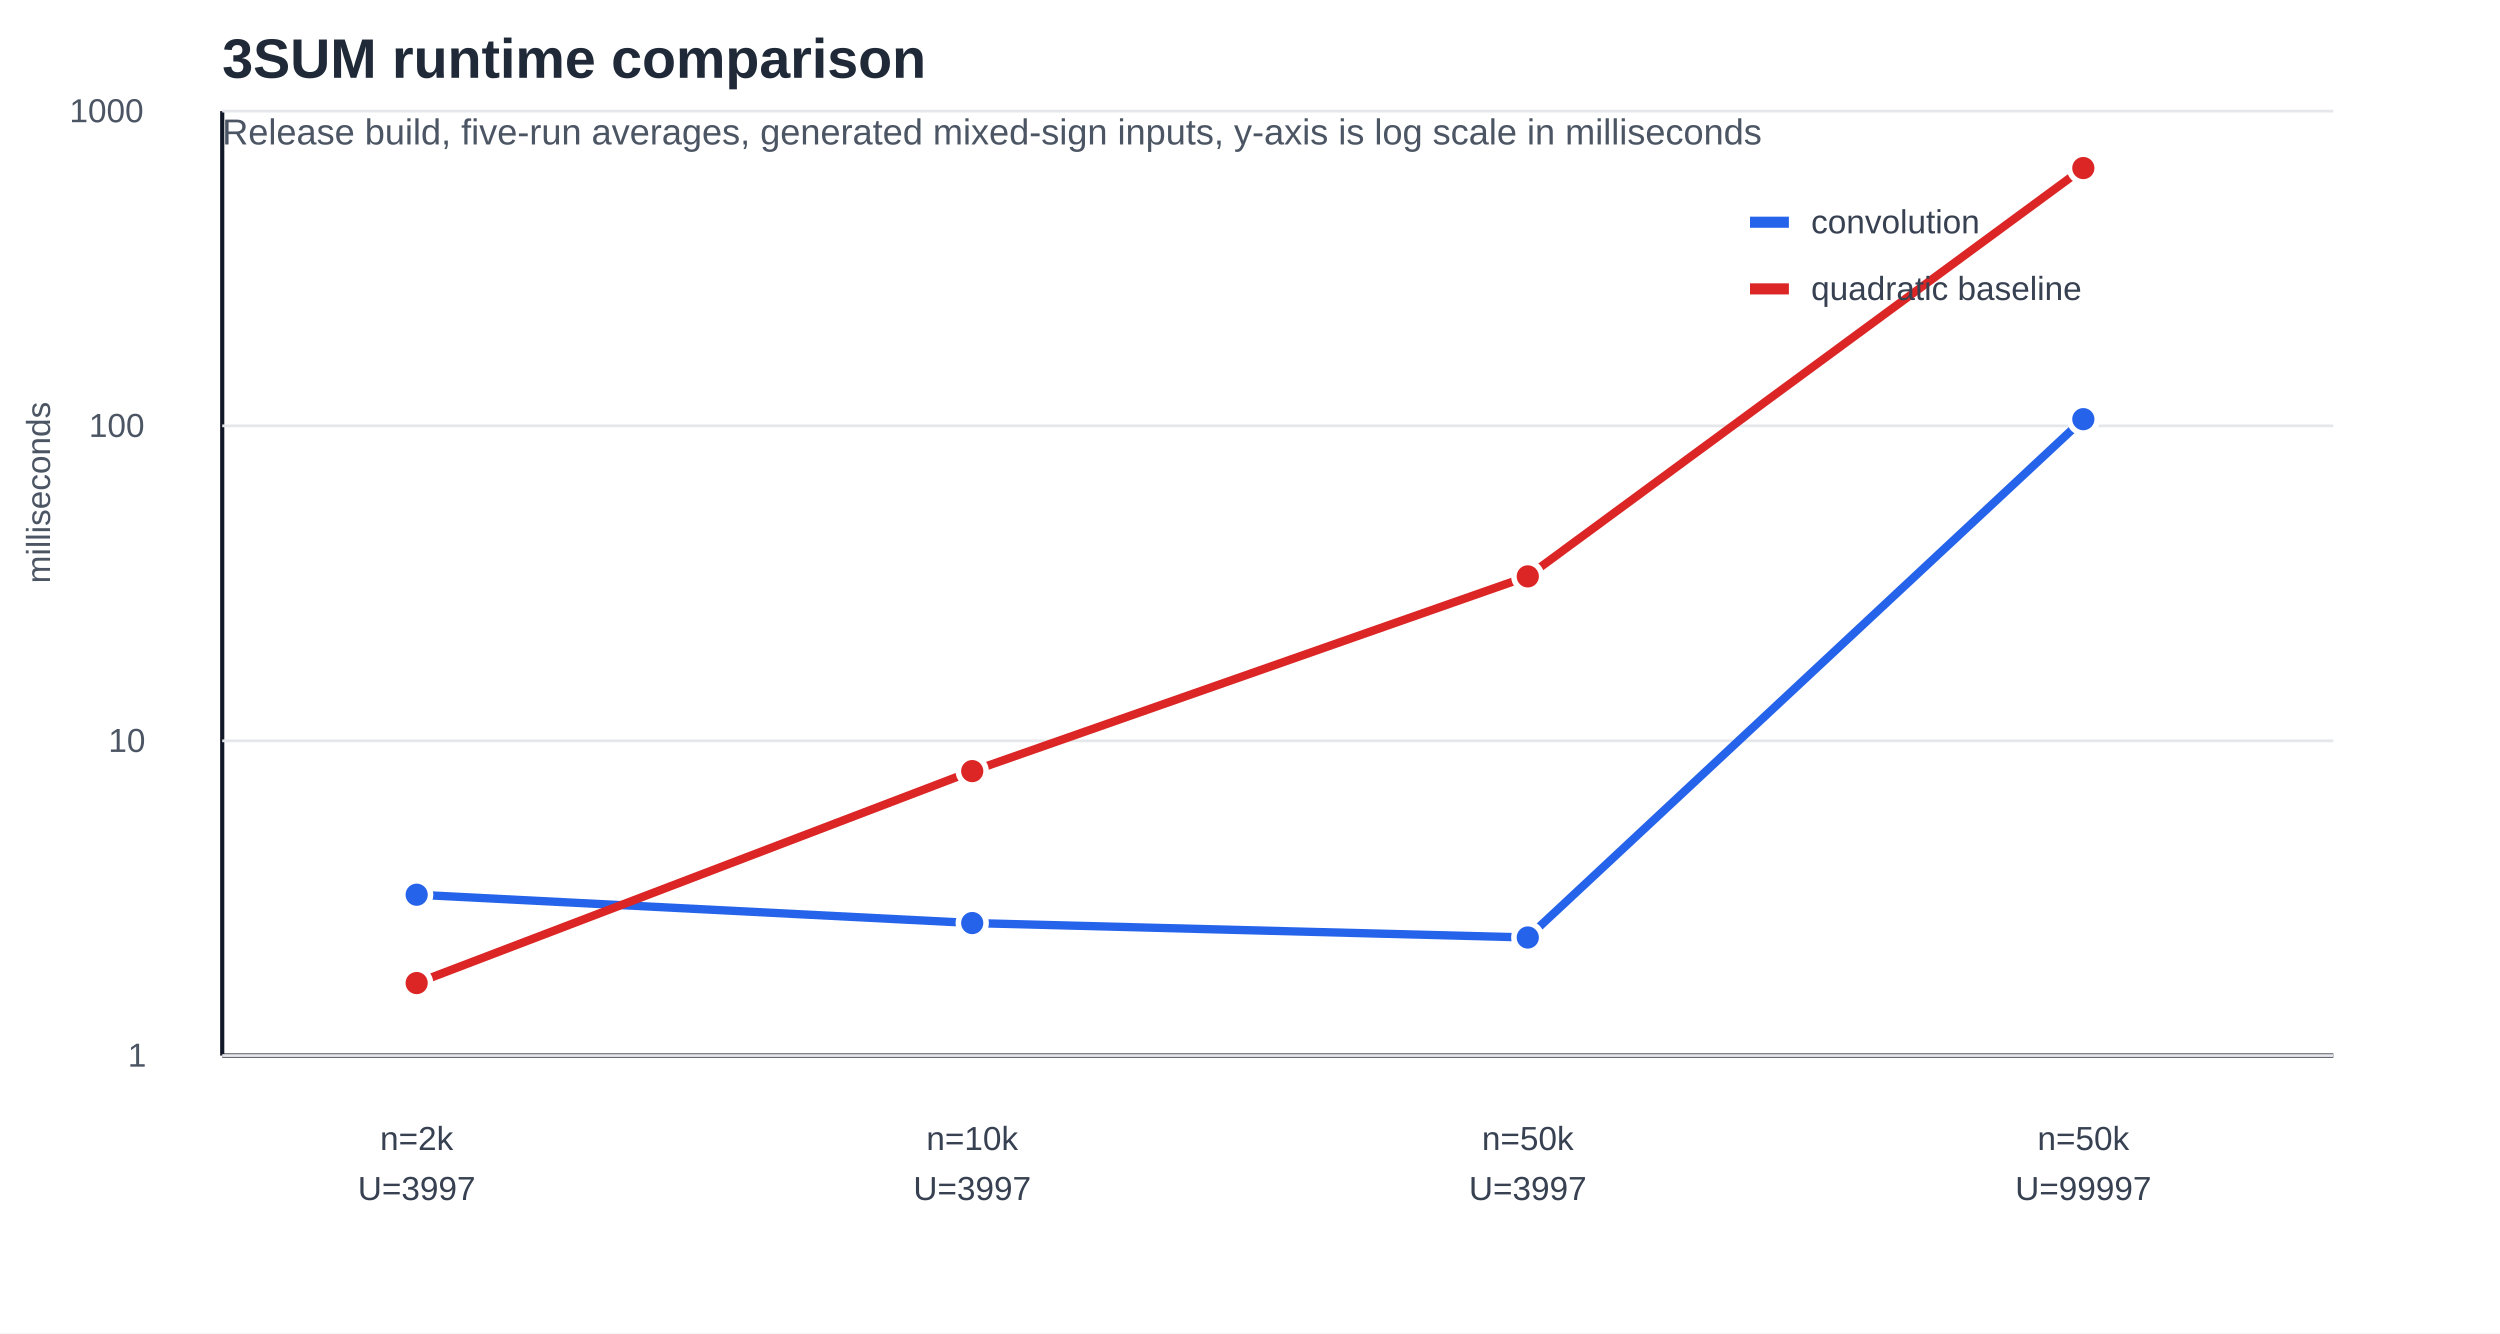
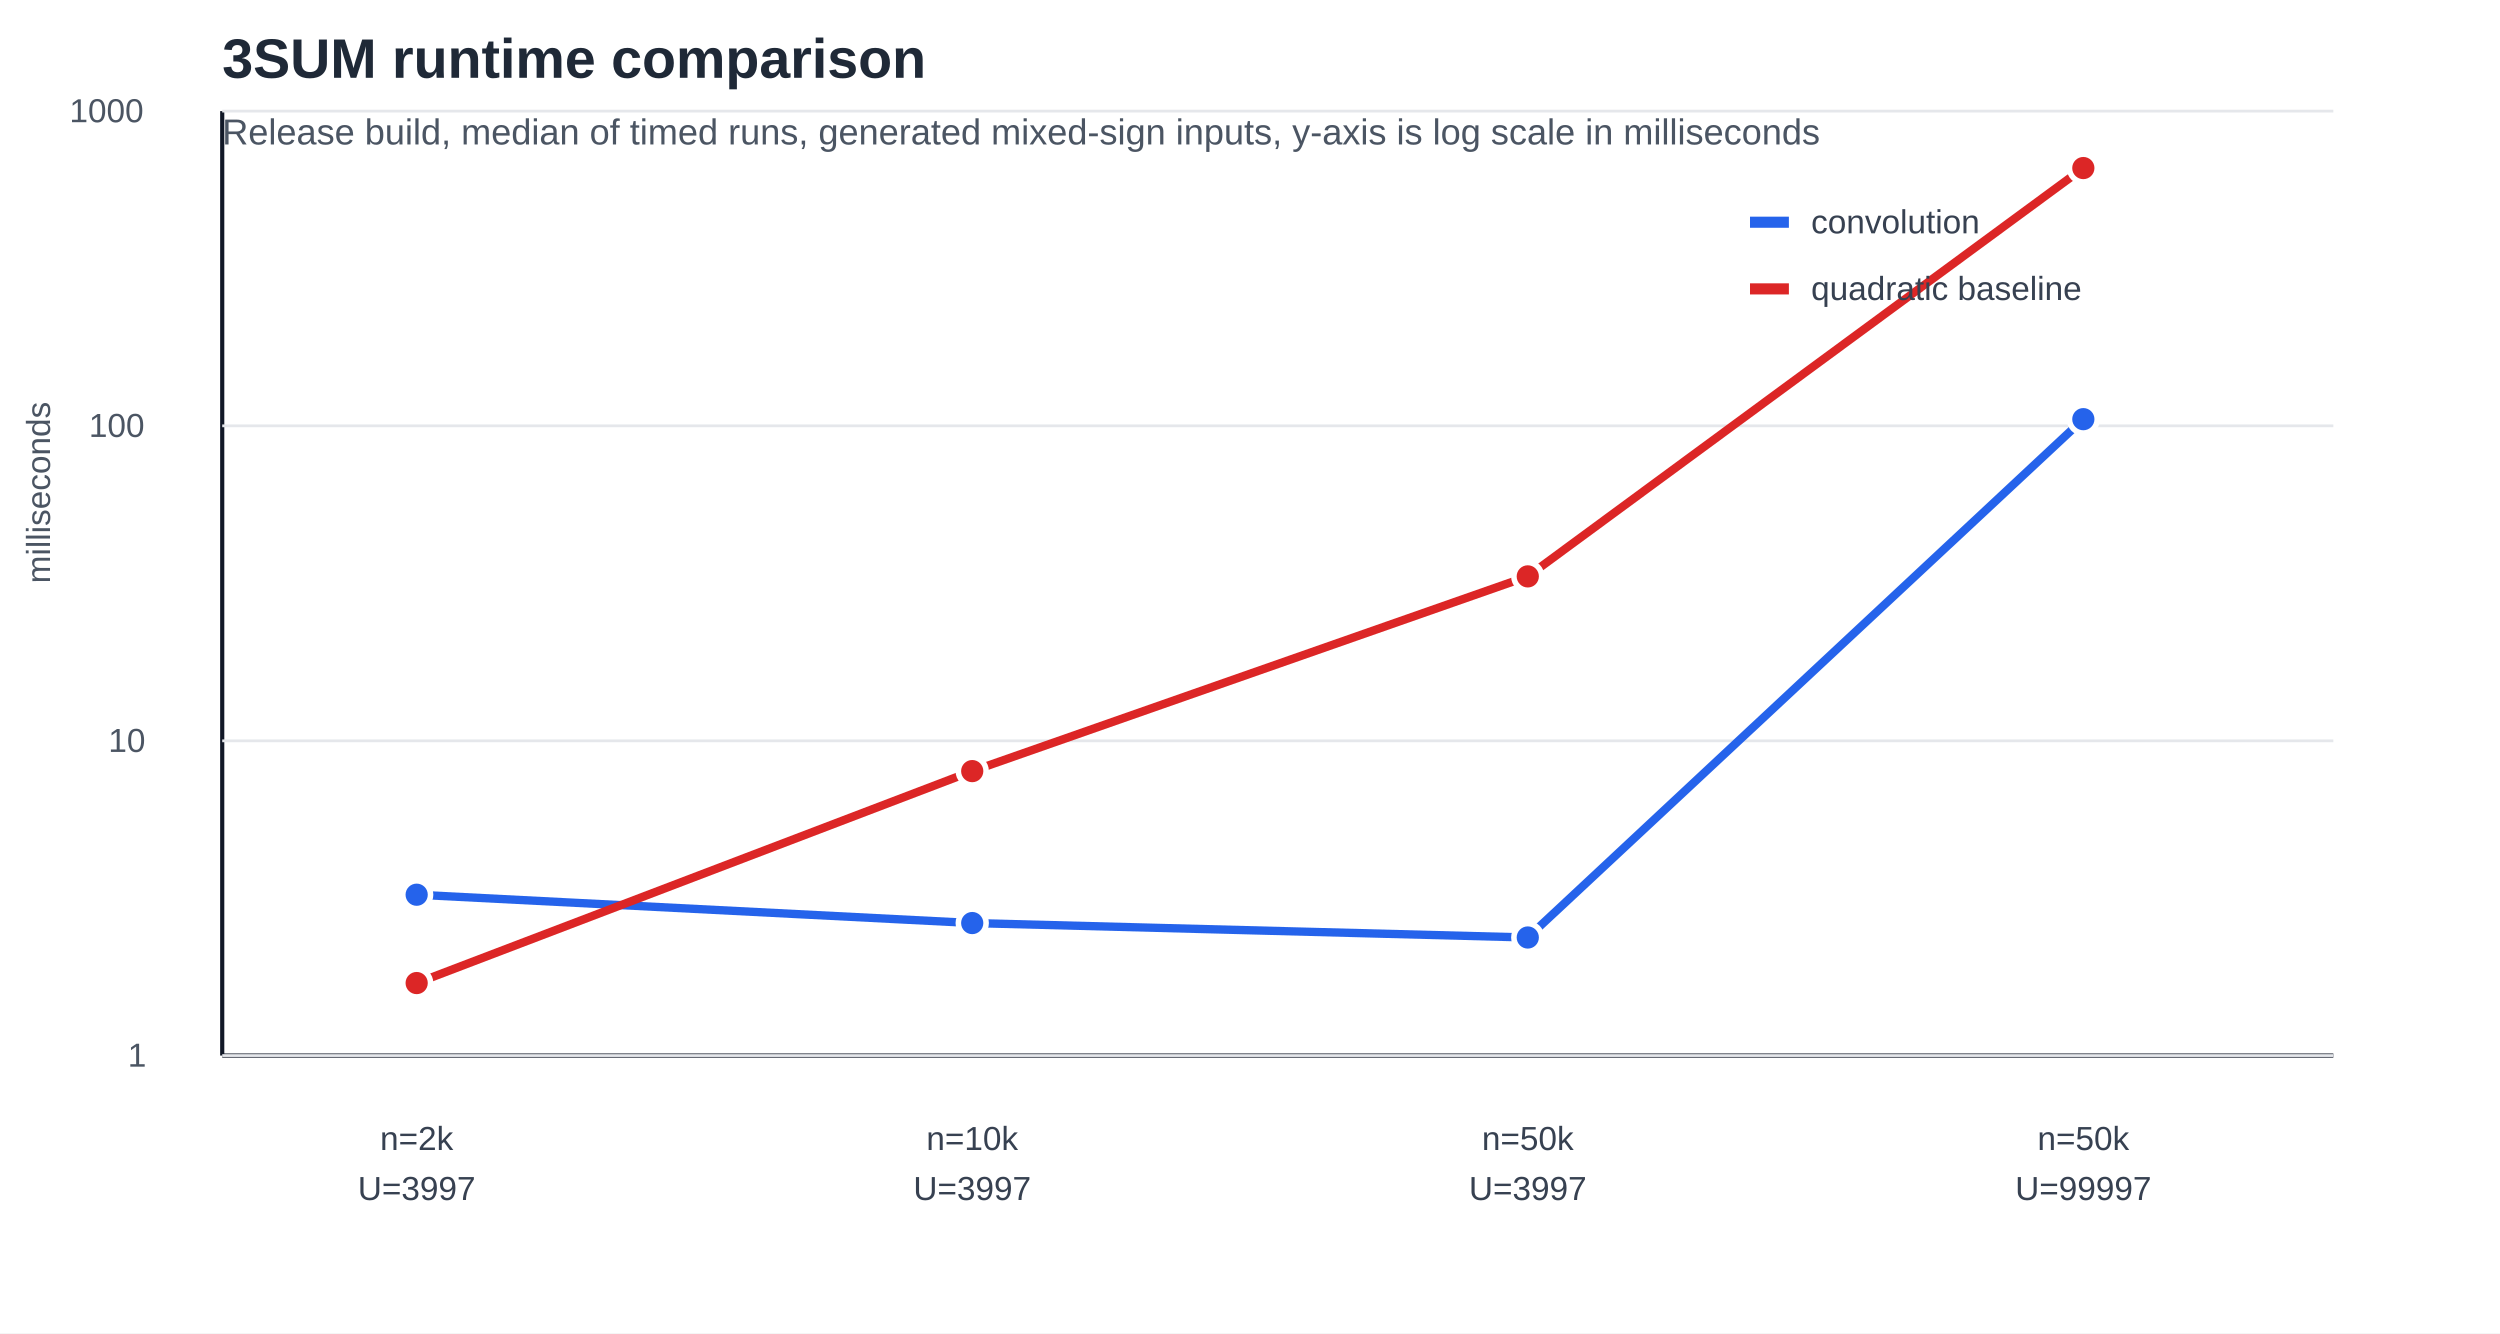
<svg xmlns="http://www.w3.org/2000/svg" width="900" height="480" viewBox="0 0 900 480" role="img" aria-labelledby="title desc">
  <rect width="900" height="480" fill="#ffffff" />
  <text x="80" y="28" font-family="Arial, sans-serif" font-size="20" font-weight="700" fill="#1f2937">3SUM runtime comparison</text>
-   <text x="80" y="52" font-family="Arial, sans-serif" font-size="13" fill="#4b5563">Release build, five-run averages, generated mixed-sign inputs, y-axis is log scale in milliseconds</text>
+   <text x="80" y="52" font-family="Arial, sans-serif" font-size="13" fill="#4b5563">Release build, median of timed runs, generated mixed-sign inputs, y-axis is log scale in milliseconds</text>
  <line x1="80" y1="380" x2="840" y2="380" stroke="#111827" stroke-width="1.5" />
  <line x1="80" y1="40" x2="80" y2="380" stroke="#111827" stroke-width="1.5" />
  <g font-family="Arial, sans-serif" font-size="12" fill="#4b5563">
    <line x1="80" y1="380" x2="840" y2="380" stroke="#e5e7eb" />
    <text x="46" y="384">1</text>
    <line x1="80" y1="266.7" x2="840" y2="266.7" stroke="#e5e7eb" />
    <text x="39" y="270.7">10</text>
    <line x1="80" y1="153.3" x2="840" y2="153.3" stroke="#e5e7eb" />
    <text x="32" y="157.3">100</text>
    <line x1="80" y1="40" x2="840" y2="40" stroke="#e5e7eb" />
    <text x="25" y="44">1000</text>
    <text x="18" y="210" transform="rotate(-90 18 210)">milliseconds</text>
  </g>
  <g font-family="Arial, sans-serif" font-size="12" fill="#374151" text-anchor="middle">
    <text x="150" y="414">n=2k</text>
    <text x="150" y="432">U=3997</text>
    <text x="350" y="414">n=10k</text>
    <text x="350" y="432">U=3997</text>
    <text x="550" y="414">n=50k</text>
    <text x="550" y="432">U=3997</text>
    <text x="750" y="414">n=50k</text>
    <text x="750" y="432">U=99997</text>
  </g>
  <polyline points="150,322.1 350,332.3 550,337.5 750,150.9" fill="none" stroke="#2563eb" stroke-width="3" />
  <polyline points="150,353.9 350,277.6 550,207.5 750,60.5" fill="none" stroke="#dc2626" stroke-width="3" />
  <g fill="#2563eb" stroke="#ffffff" stroke-width="2">
    <circle cx="150" cy="322.1" r="5" />
    <circle cx="350" cy="332.3" r="5" />
    <circle cx="550" cy="337.5" r="5" />
    <circle cx="750" cy="150.9" r="5" />
  </g>
  <g fill="#dc2626" stroke="#ffffff" stroke-width="2">
    <circle cx="150" cy="353.9" r="5" />
    <circle cx="350" cy="277.6" r="5" />
    <circle cx="550" cy="207.5" r="5" />
    <circle cx="750" cy="60.5" r="5" />
  </g>
  <g font-family="Arial, sans-serif" font-size="12">
    <rect x="630" y="78" width="14" height="4" fill="#2563eb" />
    <text x="652" y="84" fill="#374151">convolution</text>
    <rect x="630" y="102" width="14" height="4" fill="#dc2626" />
    <text x="652" y="108" fill="#374151">quadratic baseline</text>
  </g>
</svg>
